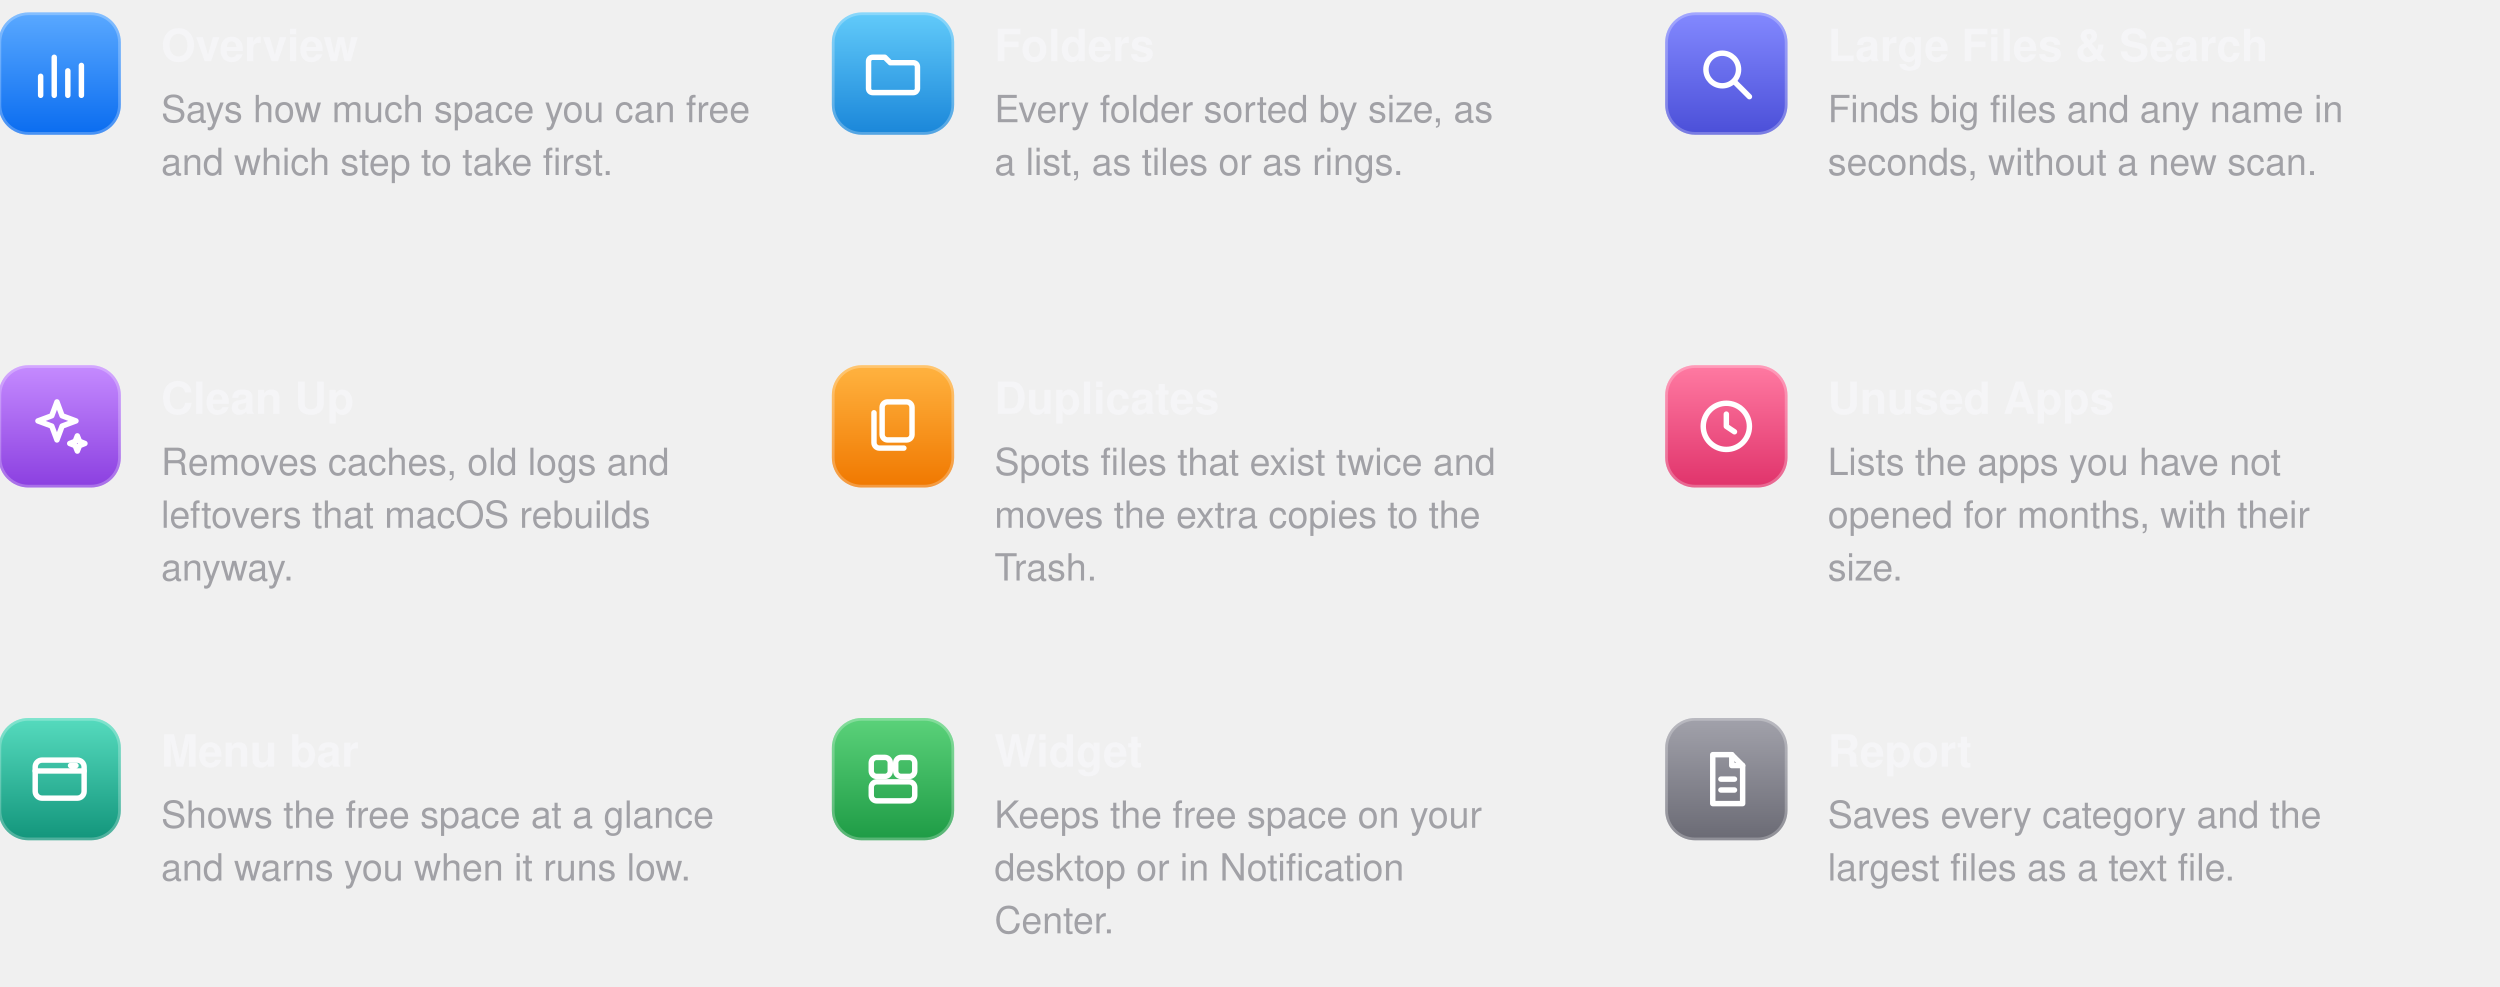
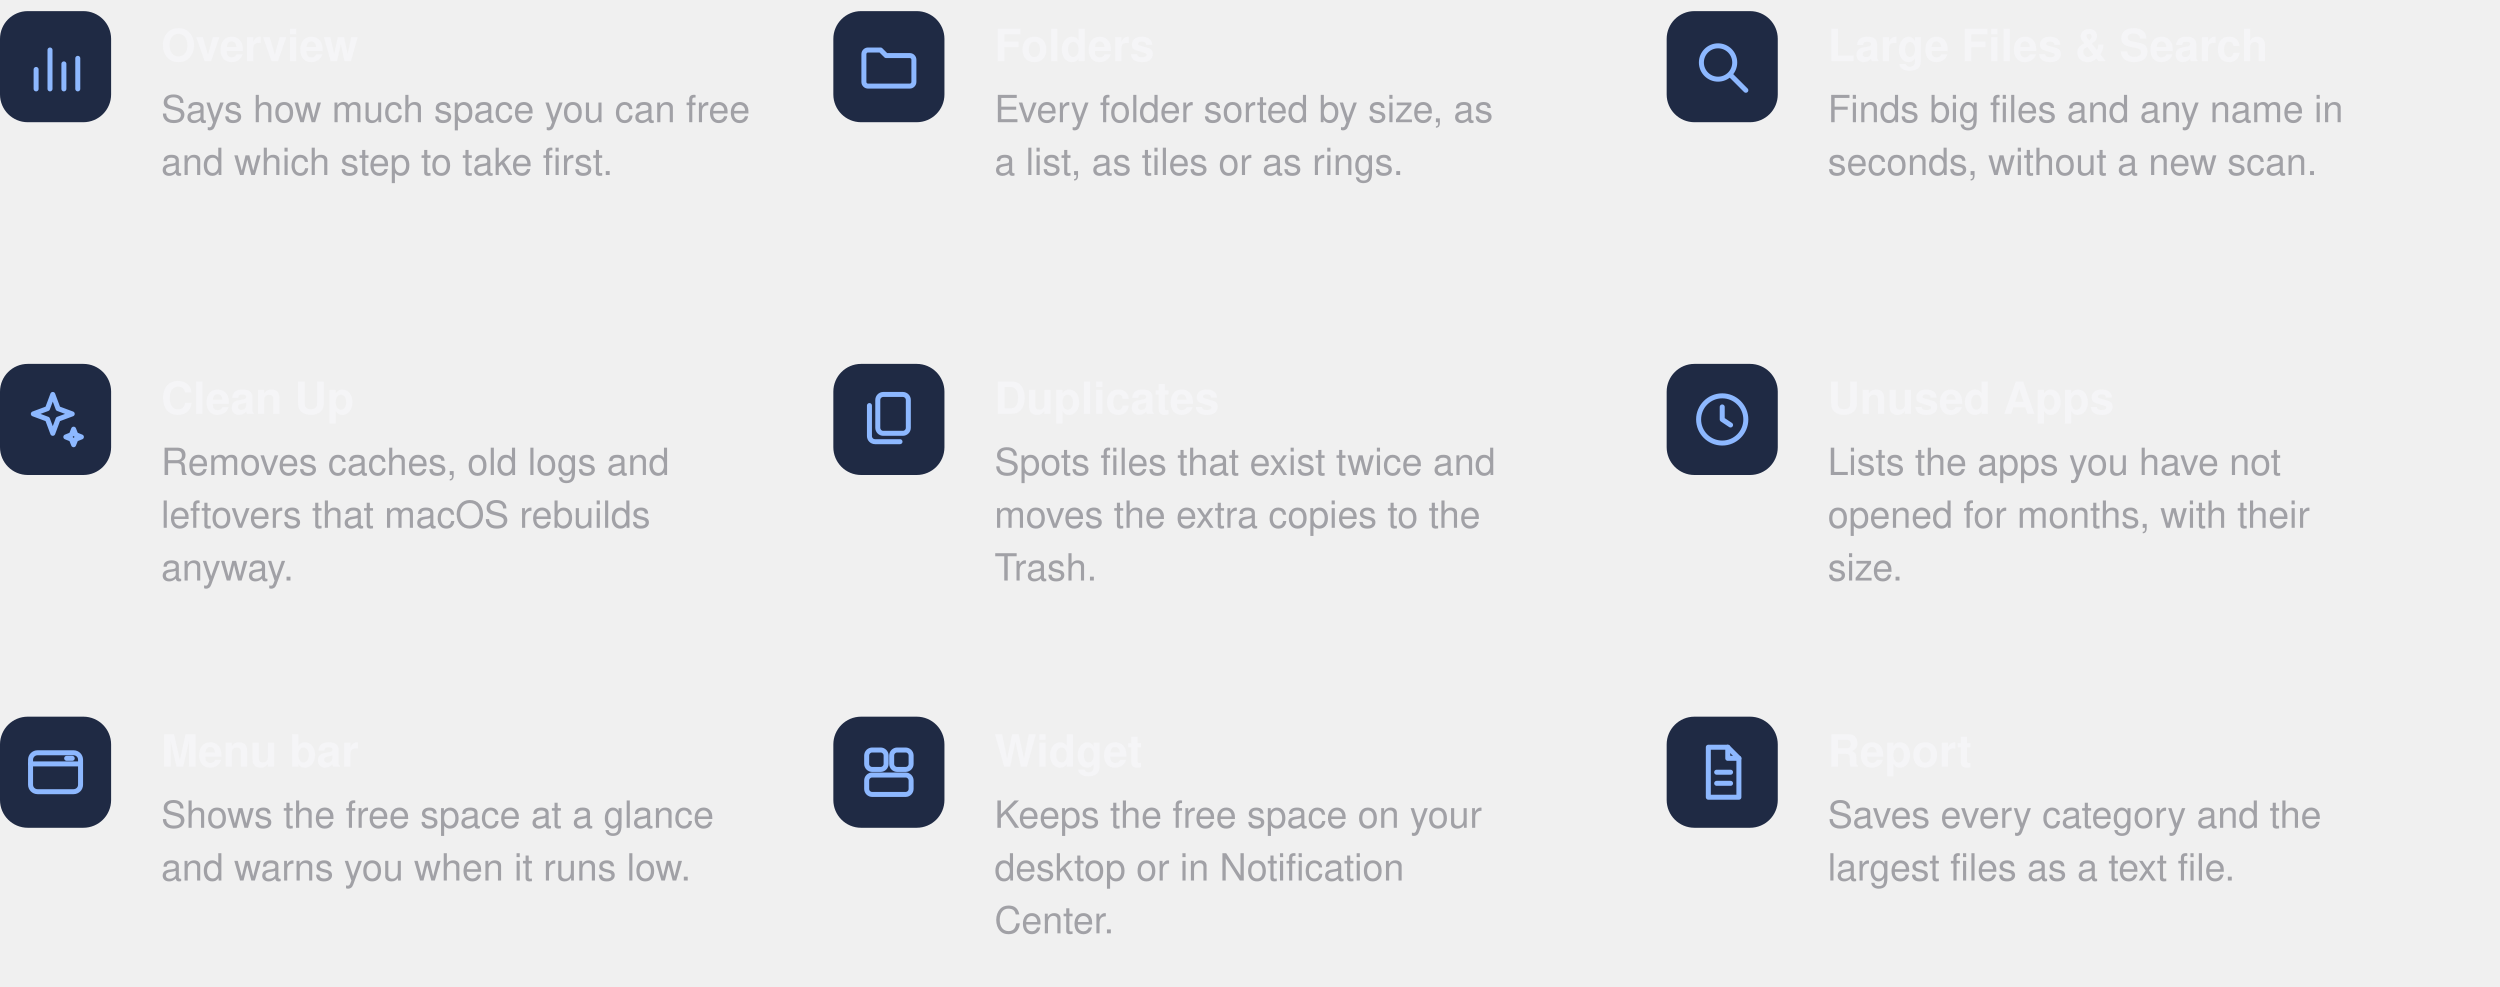
<svg xmlns="http://www.w3.org/2000/svg" width="900" height="355" viewBox="0 0 900 355" role="img" aria-label="Overview: Says how much space you can free and which step to take first.; Folders: Every folder sorted by size, as a list, as tiles or as rings.; Large Files &amp; Search: Finds big files and any name in seconds, without a new scan.; Clean Up: Removes caches, old logs and leftovers that macOS rebuilds anyway.; Duplicates: Spots files that exist twice and moves the extra copies to the Trash.; Unused Apps: Lists the apps you have not opened for months, with their size.; Menu bar: Shows the free space at a glance and warns you when it runs low.; Widget: Keeps the free space on your desktop or in Notification Center.; Report: Saves every category and the largest files as a text file.">
-   <svg x="-2" y="3" width="58.7" height="54.8" viewBox="0 0 60 56" aria-hidden="true">
-     <defs>
-       <linearGradient id="t0" x1="0" y1="0" x2="0" y2="1">
-         <stop offset="0" stop-color="#5AA9FF" />
-         <stop offset="1" stop-color="#0A6CF0" />
-       </linearGradient>
-     </defs>
-     <rect x="1.5" y="1.5" width="45" height="45" rx="11" fill="url(#t0)" />
-     <rect x="2" y="2" width="44" height="44" rx="10.5" fill="none" stroke="#fff" stroke-opacity=".25" />
-     <g transform="translate(12 12)" fill="none" stroke="#fff" stroke-width="2" stroke-linecap="round" stroke-linejoin="round">
-       <path d="M5 20v-7M10 20V6M15 20v-9M20 20V9" />
-     </g>
-   </svg>
+   <rect x="0" y="4" width="40" height="40" rx="10" fill="#1F2A44" />
+   <g transform="translate(8 12) scale(1)" fill="none" stroke="#8DB8FF" stroke-width="1.8" stroke-linecap="round" stroke-linejoin="round">
+     <path d="M5 20v-7M10 20V6M15 20v-9M20 20V9" />
+   </g>
  <text x="58" y="22" font-family="-apple-system, BlinkMacSystemFont, 'SF Pro Display', 'SF Pro Text', 'Helvetica Neue', Helvetica, Arial, sans-serif" font-size="16" font-weight="600" fill="#F5F5F7" text-anchor="start" xml:space="preserve">Overview</text>
  <text x="58" y="44" font-family="-apple-system, BlinkMacSystemFont, 'SF Pro Display', 'SF Pro Text', 'Helvetica Neue', Helvetica, Arial, sans-serif" font-size="13.5" font-weight="400" fill="#A1A1A6" text-anchor="start" xml:space="preserve">Says how much space you can free</text>
  <text x="58" y="63" font-family="-apple-system, BlinkMacSystemFont, 'SF Pro Display', 'SF Pro Text', 'Helvetica Neue', Helvetica, Arial, sans-serif" font-size="13.5" font-weight="400" fill="#A1A1A6" text-anchor="start" xml:space="preserve">and which step to take first.</text>
-   <svg x="298" y="3" width="58.7" height="54.8" viewBox="0 0 60 56" aria-hidden="true">
-     <defs>
-       <linearGradient id="t1" x1="0" y1="0" x2="0" y2="1">
-         <stop offset="0" stop-color="#62CBFA" />
-         <stop offset="1" stop-color="#1A86D9" />
-       </linearGradient>
-     </defs>
-     <rect x="1.5" y="1.5" width="45" height="45" rx="11" fill="url(#t1)" />
-     <rect x="2" y="2" width="44" height="44" rx="10.5" fill="none" stroke="#fff" stroke-opacity=".25" />
-     <g transform="translate(12 12)" fill="none" stroke="#fff" stroke-width="2" stroke-linecap="round" stroke-linejoin="round">
-       <path d="M3 7.5A1.5 1.5 0 0 1 4.5 6H9l2 2h8.5A1.5 1.5 0 0 1 21 9.5v8a1.5 1.5 0 0 1-1.5 1.5h-15A1.5 1.5 0 0 1 3 17.5z" />
-     </g>
-   </svg>
+   <rect x="300" y="4" width="40" height="40" rx="10" fill="#1F2A44" />
+   <g transform="translate(308 12) scale(1)" fill="none" stroke="#8DB8FF" stroke-width="1.8" stroke-linecap="round" stroke-linejoin="round">
+     <path d="M3 7.5A1.5 1.5 0 0 1 4.5 6H9l2 2h8.5A1.5 1.5 0 0 1 21 9.5v8a1.5 1.5 0 0 1-1.5 1.5h-15A1.5 1.5 0 0 1 3 17.5z" />
+   </g>
  <text x="358" y="22" font-family="-apple-system, BlinkMacSystemFont, 'SF Pro Display', 'SF Pro Text', 'Helvetica Neue', Helvetica, Arial, sans-serif" font-size="16" font-weight="600" fill="#F5F5F7" text-anchor="start" xml:space="preserve">Folders</text>
  <text x="358" y="44" font-family="-apple-system, BlinkMacSystemFont, 'SF Pro Display', 'SF Pro Text', 'Helvetica Neue', Helvetica, Arial, sans-serif" font-size="13.5" font-weight="400" fill="#A1A1A6" text-anchor="start" xml:space="preserve">Every folder sorted by size, as</text>
  <text x="358" y="63" font-family="-apple-system, BlinkMacSystemFont, 'SF Pro Display', 'SF Pro Text', 'Helvetica Neue', Helvetica, Arial, sans-serif" font-size="13.5" font-weight="400" fill="#A1A1A6" text-anchor="start" xml:space="preserve">a list, as tiles or as rings.</text>
-   <svg x="598" y="3" width="58.7" height="54.8" viewBox="0 0 60 56" aria-hidden="true">
-     <defs>
-       <linearGradient id="t2" x1="0" y1="0" x2="0" y2="1">
-         <stop offset="0" stop-color="#8389FF" />
-         <stop offset="1" stop-color="#4B4FD8" />
-       </linearGradient>
-     </defs>
-     <rect x="1.5" y="1.5" width="45" height="45" rx="11" fill="url(#t2)" />
-     <rect x="2" y="2" width="44" height="44" rx="10.5" fill="none" stroke="#fff" stroke-opacity=".25" />
-     <g transform="translate(12 12)" fill="none" stroke="#fff" stroke-width="2" stroke-linecap="round" stroke-linejoin="round">
-       <circle cx="10.5" cy="10.5" r="6" />
-       <path d="M15 15l5.5 5.5" />
-     </g>
-   </svg>
+   <rect x="600" y="4" width="40" height="40" rx="10" fill="#1F2A44" />
+   <g transform="translate(608 12) scale(1)" fill="none" stroke="#8DB8FF" stroke-width="1.8" stroke-linecap="round" stroke-linejoin="round">
+     <circle cx="10.5" cy="10.5" r="6" />
+     <path d="M15 15l5.5 5.5" />
+   </g>
  <text x="658" y="22" font-family="-apple-system, BlinkMacSystemFont, 'SF Pro Display', 'SF Pro Text', 'Helvetica Neue', Helvetica, Arial, sans-serif" font-size="16" font-weight="600" fill="#F5F5F7" text-anchor="start" xml:space="preserve">Large Files &amp; Search</text>
  <text x="658" y="44" font-family="-apple-system, BlinkMacSystemFont, 'SF Pro Display', 'SF Pro Text', 'Helvetica Neue', Helvetica, Arial, sans-serif" font-size="13.5" font-weight="400" fill="#A1A1A6" text-anchor="start" xml:space="preserve">Finds big files and any name in</text>
  <text x="658" y="63" font-family="-apple-system, BlinkMacSystemFont, 'SF Pro Display', 'SF Pro Text', 'Helvetica Neue', Helvetica, Arial, sans-serif" font-size="13.5" font-weight="400" fill="#A1A1A6" text-anchor="start" xml:space="preserve">seconds, without a new scan.</text>
-   <svg x="-2" y="130" width="58.7" height="54.8" viewBox="0 0 60 56" aria-hidden="true">
-     <defs>
-       <linearGradient id="t3" x1="0" y1="0" x2="0" y2="1">
-         <stop offset="0" stop-color="#C58BFF" />
-         <stop offset="1" stop-color="#8B3FE0" />
-       </linearGradient>
-     </defs>
-     <rect x="1.5" y="1.5" width="45" height="45" rx="11" fill="url(#t3)" />
-     <rect x="2" y="2" width="44" height="44" rx="10.5" fill="none" stroke="#fff" stroke-opacity=".25" />
-     <g transform="translate(12 12)" fill="none" stroke="#fff" stroke-width="2" stroke-linecap="round" stroke-linejoin="round">
-       <path d="M11 3l1.9 5.1L18 10l-5.1 1.9L11 17l-1.9-5.1L4 10l5.1-1.9z" />
-       <path d="M18.5 15.5l.8 2 2 .8-2 .8-.8 2-.8-2-2-.8 2-.8z" />
-     </g>
-   </svg>
+   <rect x="0" y="131" width="40" height="40" rx="10" fill="#1F2A44" />
+   <g transform="translate(8 139) scale(1)" fill="none" stroke="#8DB8FF" stroke-width="1.8" stroke-linecap="round" stroke-linejoin="round">
+     <path d="M11 3l1.9 5.1L18 10l-5.1 1.9L11 17l-1.9-5.1L4 10l5.1-1.9z" />
+     <path d="M18.5 15.5l.8 2 2 .8-2 .8-.8 2-.8-2-2-.8 2-.8z" />
+   </g>
  <text x="58" y="149" font-family="-apple-system, BlinkMacSystemFont, 'SF Pro Display', 'SF Pro Text', 'Helvetica Neue', Helvetica, Arial, sans-serif" font-size="16" font-weight="600" fill="#F5F5F7" text-anchor="start" xml:space="preserve">Clean Up</text>
  <text x="58" y="171" font-family="-apple-system, BlinkMacSystemFont, 'SF Pro Display', 'SF Pro Text', 'Helvetica Neue', Helvetica, Arial, sans-serif" font-size="13.5" font-weight="400" fill="#A1A1A6" text-anchor="start" xml:space="preserve">Removes caches, old logs and</text>
  <text x="58" y="190" font-family="-apple-system, BlinkMacSystemFont, 'SF Pro Display', 'SF Pro Text', 'Helvetica Neue', Helvetica, Arial, sans-serif" font-size="13.5" font-weight="400" fill="#A1A1A6" text-anchor="start" xml:space="preserve">leftovers that macOS rebuilds</text>
  <text x="58" y="209" font-family="-apple-system, BlinkMacSystemFont, 'SF Pro Display', 'SF Pro Text', 'Helvetica Neue', Helvetica, Arial, sans-serif" font-size="13.5" font-weight="400" fill="#A1A1A6" text-anchor="start" xml:space="preserve">anyway.</text>
-   <svg x="298" y="130" width="58.7" height="54.8" viewBox="0 0 60 56" aria-hidden="true">
-     <defs>
-       <linearGradient id="t4" x1="0" y1="0" x2="0" y2="1">
-         <stop offset="0" stop-color="#FFB340" />
-         <stop offset="1" stop-color="#F07800" />
-       </linearGradient>
-     </defs>
-     <rect x="1.5" y="1.5" width="45" height="45" rx="11" fill="url(#t4)" />
-     <rect x="2" y="2" width="44" height="44" rx="10.5" fill="none" stroke="#fff" stroke-opacity=".25" />
-     <g transform="translate(12 12)" fill="none" stroke="#fff" stroke-width="2" stroke-linecap="round" stroke-linejoin="round">
-       <rect x="8" y="3" width="11" height="14" rx="2" />
-       <path d="M5 7v11a2 2 0 0 0 2 2h9" />
-     </g>
-   </svg>
+   <rect x="300" y="131" width="40" height="40" rx="10" fill="#1F2A44" />
+   <g transform="translate(308 139) scale(1)" fill="none" stroke="#8DB8FF" stroke-width="1.8" stroke-linecap="round" stroke-linejoin="round">
+     <rect x="8" y="3" width="11" height="14" rx="2" />
+     <path d="M5 7v11a2 2 0 0 0 2 2h9" />
+   </g>
  <text x="358" y="149" font-family="-apple-system, BlinkMacSystemFont, 'SF Pro Display', 'SF Pro Text', 'Helvetica Neue', Helvetica, Arial, sans-serif" font-size="16" font-weight="600" fill="#F5F5F7" text-anchor="start" xml:space="preserve">Duplicates</text>
  <text x="358" y="171" font-family="-apple-system, BlinkMacSystemFont, 'SF Pro Display', 'SF Pro Text', 'Helvetica Neue', Helvetica, Arial, sans-serif" font-size="13.5" font-weight="400" fill="#A1A1A6" text-anchor="start" xml:space="preserve">Spots files that exist twice and</text>
  <text x="358" y="190" font-family="-apple-system, BlinkMacSystemFont, 'SF Pro Display', 'SF Pro Text', 'Helvetica Neue', Helvetica, Arial, sans-serif" font-size="13.5" font-weight="400" fill="#A1A1A6" text-anchor="start" xml:space="preserve">moves the extra copies to the</text>
  <text x="358" y="209" font-family="-apple-system, BlinkMacSystemFont, 'SF Pro Display', 'SF Pro Text', 'Helvetica Neue', Helvetica, Arial, sans-serif" font-size="13.5" font-weight="400" fill="#A1A1A6" text-anchor="start" xml:space="preserve">Trash.</text>
-   <svg x="598" y="130" width="58.7" height="54.8" viewBox="0 0 60 56" aria-hidden="true">
-     <defs>
-       <linearGradient id="t5" x1="0" y1="0" x2="0" y2="1">
-         <stop offset="0" stop-color="#FF7AA2" />
-         <stop offset="1" stop-color="#E0336B" />
-       </linearGradient>
-     </defs>
-     <rect x="1.5" y="1.5" width="45" height="45" rx="11" fill="url(#t5)" />
-     <rect x="2" y="2" width="44" height="44" rx="10.5" fill="none" stroke="#fff" stroke-opacity=".25" />
-     <g transform="translate(12 12)" fill="none" stroke="#fff" stroke-width="2" stroke-linecap="round" stroke-linejoin="round">
-       <circle cx="12" cy="12" r="8.5" />
-       <path d="M12 7.5V12l3 2" />
-     </g>
-   </svg>
+   <rect x="600" y="131" width="40" height="40" rx="10" fill="#1F2A44" />
+   <g transform="translate(608 139) scale(1)" fill="none" stroke="#8DB8FF" stroke-width="1.8" stroke-linecap="round" stroke-linejoin="round">
+     <circle cx="12" cy="12" r="8.5" />
+     <path d="M12 7.5V12l3 2" />
+   </g>
  <text x="658" y="149" font-family="-apple-system, BlinkMacSystemFont, 'SF Pro Display', 'SF Pro Text', 'Helvetica Neue', Helvetica, Arial, sans-serif" font-size="16" font-weight="600" fill="#F5F5F7" text-anchor="start" xml:space="preserve">Unused Apps</text>
  <text x="658" y="171" font-family="-apple-system, BlinkMacSystemFont, 'SF Pro Display', 'SF Pro Text', 'Helvetica Neue', Helvetica, Arial, sans-serif" font-size="13.5" font-weight="400" fill="#A1A1A6" text-anchor="start" xml:space="preserve">Lists the apps you have not</text>
  <text x="658" y="190" font-family="-apple-system, BlinkMacSystemFont, 'SF Pro Display', 'SF Pro Text', 'Helvetica Neue', Helvetica, Arial, sans-serif" font-size="13.5" font-weight="400" fill="#A1A1A6" text-anchor="start" xml:space="preserve">opened for months, with their</text>
  <text x="658" y="209" font-family="-apple-system, BlinkMacSystemFont, 'SF Pro Display', 'SF Pro Text', 'Helvetica Neue', Helvetica, Arial, sans-serif" font-size="13.5" font-weight="400" fill="#A1A1A6" text-anchor="start" xml:space="preserve">size.</text>
-   <svg x="-2" y="257" width="58.7" height="54.8" viewBox="0 0 60 56" aria-hidden="true">
-     <defs>
-       <linearGradient id="t6" x1="0" y1="0" x2="0" y2="1">
-         <stop offset="0" stop-color="#56DBBE" />
-         <stop offset="1" stop-color="#12957B" />
-       </linearGradient>
-     </defs>
-     <rect x="1.5" y="1.5" width="45" height="45" rx="11" fill="url(#t6)" />
-     <rect x="2" y="2" width="44" height="44" rx="10.5" fill="none" stroke="#fff" stroke-opacity=".25" />
-     <g transform="translate(12 12)" fill="none" stroke="#fff" stroke-width="2" stroke-linecap="round" stroke-linejoin="round">
-       <rect x="3" y="5" width="18" height="14" rx="2.5" />
-       <path d="M3 9h18M16 7h2" />
-     </g>
-   </svg>
+   <rect x="0" y="258" width="40" height="40" rx="10" fill="#1F2A44" />
+   <g transform="translate(8 266) scale(1)" fill="none" stroke="#8DB8FF" stroke-width="1.8" stroke-linecap="round" stroke-linejoin="round">
+     <rect x="3" y="5" width="18" height="14" rx="2.5" />
+     <path d="M3 9h18M16 7h2" />
+   </g>
  <text x="58" y="276" font-family="-apple-system, BlinkMacSystemFont, 'SF Pro Display', 'SF Pro Text', 'Helvetica Neue', Helvetica, Arial, sans-serif" font-size="16" font-weight="600" fill="#F5F5F7" text-anchor="start" xml:space="preserve">Menu bar</text>
  <text x="58" y="298" font-family="-apple-system, BlinkMacSystemFont, 'SF Pro Display', 'SF Pro Text', 'Helvetica Neue', Helvetica, Arial, sans-serif" font-size="13.5" font-weight="400" fill="#A1A1A6" text-anchor="start" xml:space="preserve">Shows the free space at a glance</text>
  <text x="58" y="317" font-family="-apple-system, BlinkMacSystemFont, 'SF Pro Display', 'SF Pro Text', 'Helvetica Neue', Helvetica, Arial, sans-serif" font-size="13.5" font-weight="400" fill="#A1A1A6" text-anchor="start" xml:space="preserve">and warns you when it runs low.</text>
-   <svg x="298" y="257" width="58.7" height="54.8" viewBox="0 0 60 56" aria-hidden="true">
-     <defs>
-       <linearGradient id="t7" x1="0" y1="0" x2="0" y2="1">
-         <stop offset="0" stop-color="#5BD27A" />
-         <stop offset="1" stop-color="#1E9B45" />
-       </linearGradient>
-     </defs>
-     <rect x="1.5" y="1.5" width="45" height="45" rx="11" fill="url(#t7)" />
-     <rect x="2" y="2" width="44" height="44" rx="10.5" fill="none" stroke="#fff" stroke-opacity=".25" />
-     <g transform="translate(12 12)" fill="none" stroke="#fff" stroke-width="2" stroke-linecap="round" stroke-linejoin="round">
-       <rect x="4" y="4" width="7" height="7" rx="2" />
-       <rect x="13" y="4" width="7" height="7" rx="2" />
-       <rect x="4" y="13" width="16" height="7" rx="2" />
-     </g>
-   </svg>
+   <rect x="300" y="258" width="40" height="40" rx="10" fill="#1F2A44" />
+   <g transform="translate(308 266) scale(1)" fill="none" stroke="#8DB8FF" stroke-width="1.8" stroke-linecap="round" stroke-linejoin="round">
+     <rect x="4" y="4" width="7" height="7" rx="2" />
+     <rect x="13" y="4" width="7" height="7" rx="2" />
+     <rect x="4" y="13" width="16" height="7" rx="2" />
+   </g>
  <text x="358" y="276" font-family="-apple-system, BlinkMacSystemFont, 'SF Pro Display', 'SF Pro Text', 'Helvetica Neue', Helvetica, Arial, sans-serif" font-size="16" font-weight="600" fill="#F5F5F7" text-anchor="start" xml:space="preserve">Widget</text>
  <text x="358" y="298" font-family="-apple-system, BlinkMacSystemFont, 'SF Pro Display', 'SF Pro Text', 'Helvetica Neue', Helvetica, Arial, sans-serif" font-size="13.5" font-weight="400" fill="#A1A1A6" text-anchor="start" xml:space="preserve">Keeps the free space on your</text>
  <text x="358" y="317" font-family="-apple-system, BlinkMacSystemFont, 'SF Pro Display', 'SF Pro Text', 'Helvetica Neue', Helvetica, Arial, sans-serif" font-size="13.5" font-weight="400" fill="#A1A1A6" text-anchor="start" xml:space="preserve">desktop or in Notification</text>
  <text x="358" y="336" font-family="-apple-system, BlinkMacSystemFont, 'SF Pro Display', 'SF Pro Text', 'Helvetica Neue', Helvetica, Arial, sans-serif" font-size="13.5" font-weight="400" fill="#A1A1A6" text-anchor="start" xml:space="preserve">Center.</text>
-   <svg x="598" y="257" width="58.7" height="54.8" viewBox="0 0 60 56" aria-hidden="true">
-     <defs>
-       <linearGradient id="t8" x1="0" y1="0" x2="0" y2="1">
-         <stop offset="0" stop-color="#A2A2AB" />
-         <stop offset="1" stop-color="#6A6A74" />
-       </linearGradient>
-     </defs>
-     <rect x="1.5" y="1.5" width="45" height="45" rx="11" fill="url(#t8)" />
-     <rect x="2" y="2" width="44" height="44" rx="10.5" fill="none" stroke="#fff" stroke-opacity=".25" />
-     <g transform="translate(12 12)" fill="none" stroke="#fff" stroke-width="2" stroke-linecap="round" stroke-linejoin="round">
-       <path d="M7 3h7l4 4v14H7z" />
-       <path d="M14 3v4h4M10 12h5M10 16h5" />
-     </g>
-   </svg>
+   <rect x="600" y="258" width="40" height="40" rx="10" fill="#1F2A44" />
+   <g transform="translate(608 266) scale(1)" fill="none" stroke="#8DB8FF" stroke-width="1.8" stroke-linecap="round" stroke-linejoin="round">
+     <path d="M7 3h7l4 4v14H7z" />
+     <path d="M14 3v4h4M10 12h5M10 16h5" />
+   </g>
  <text x="658" y="276" font-family="-apple-system, BlinkMacSystemFont, 'SF Pro Display', 'SF Pro Text', 'Helvetica Neue', Helvetica, Arial, sans-serif" font-size="16" font-weight="600" fill="#F5F5F7" text-anchor="start" xml:space="preserve">Report</text>
  <text x="658" y="298" font-family="-apple-system, BlinkMacSystemFont, 'SF Pro Display', 'SF Pro Text', 'Helvetica Neue', Helvetica, Arial, sans-serif" font-size="13.5" font-weight="400" fill="#A1A1A6" text-anchor="start" xml:space="preserve">Saves every category and the</text>
  <text x="658" y="317" font-family="-apple-system, BlinkMacSystemFont, 'SF Pro Display', 'SF Pro Text', 'Helvetica Neue', Helvetica, Arial, sans-serif" font-size="13.5" font-weight="400" fill="#A1A1A6" text-anchor="start" xml:space="preserve">largest files as a text file.</text>
</svg>
